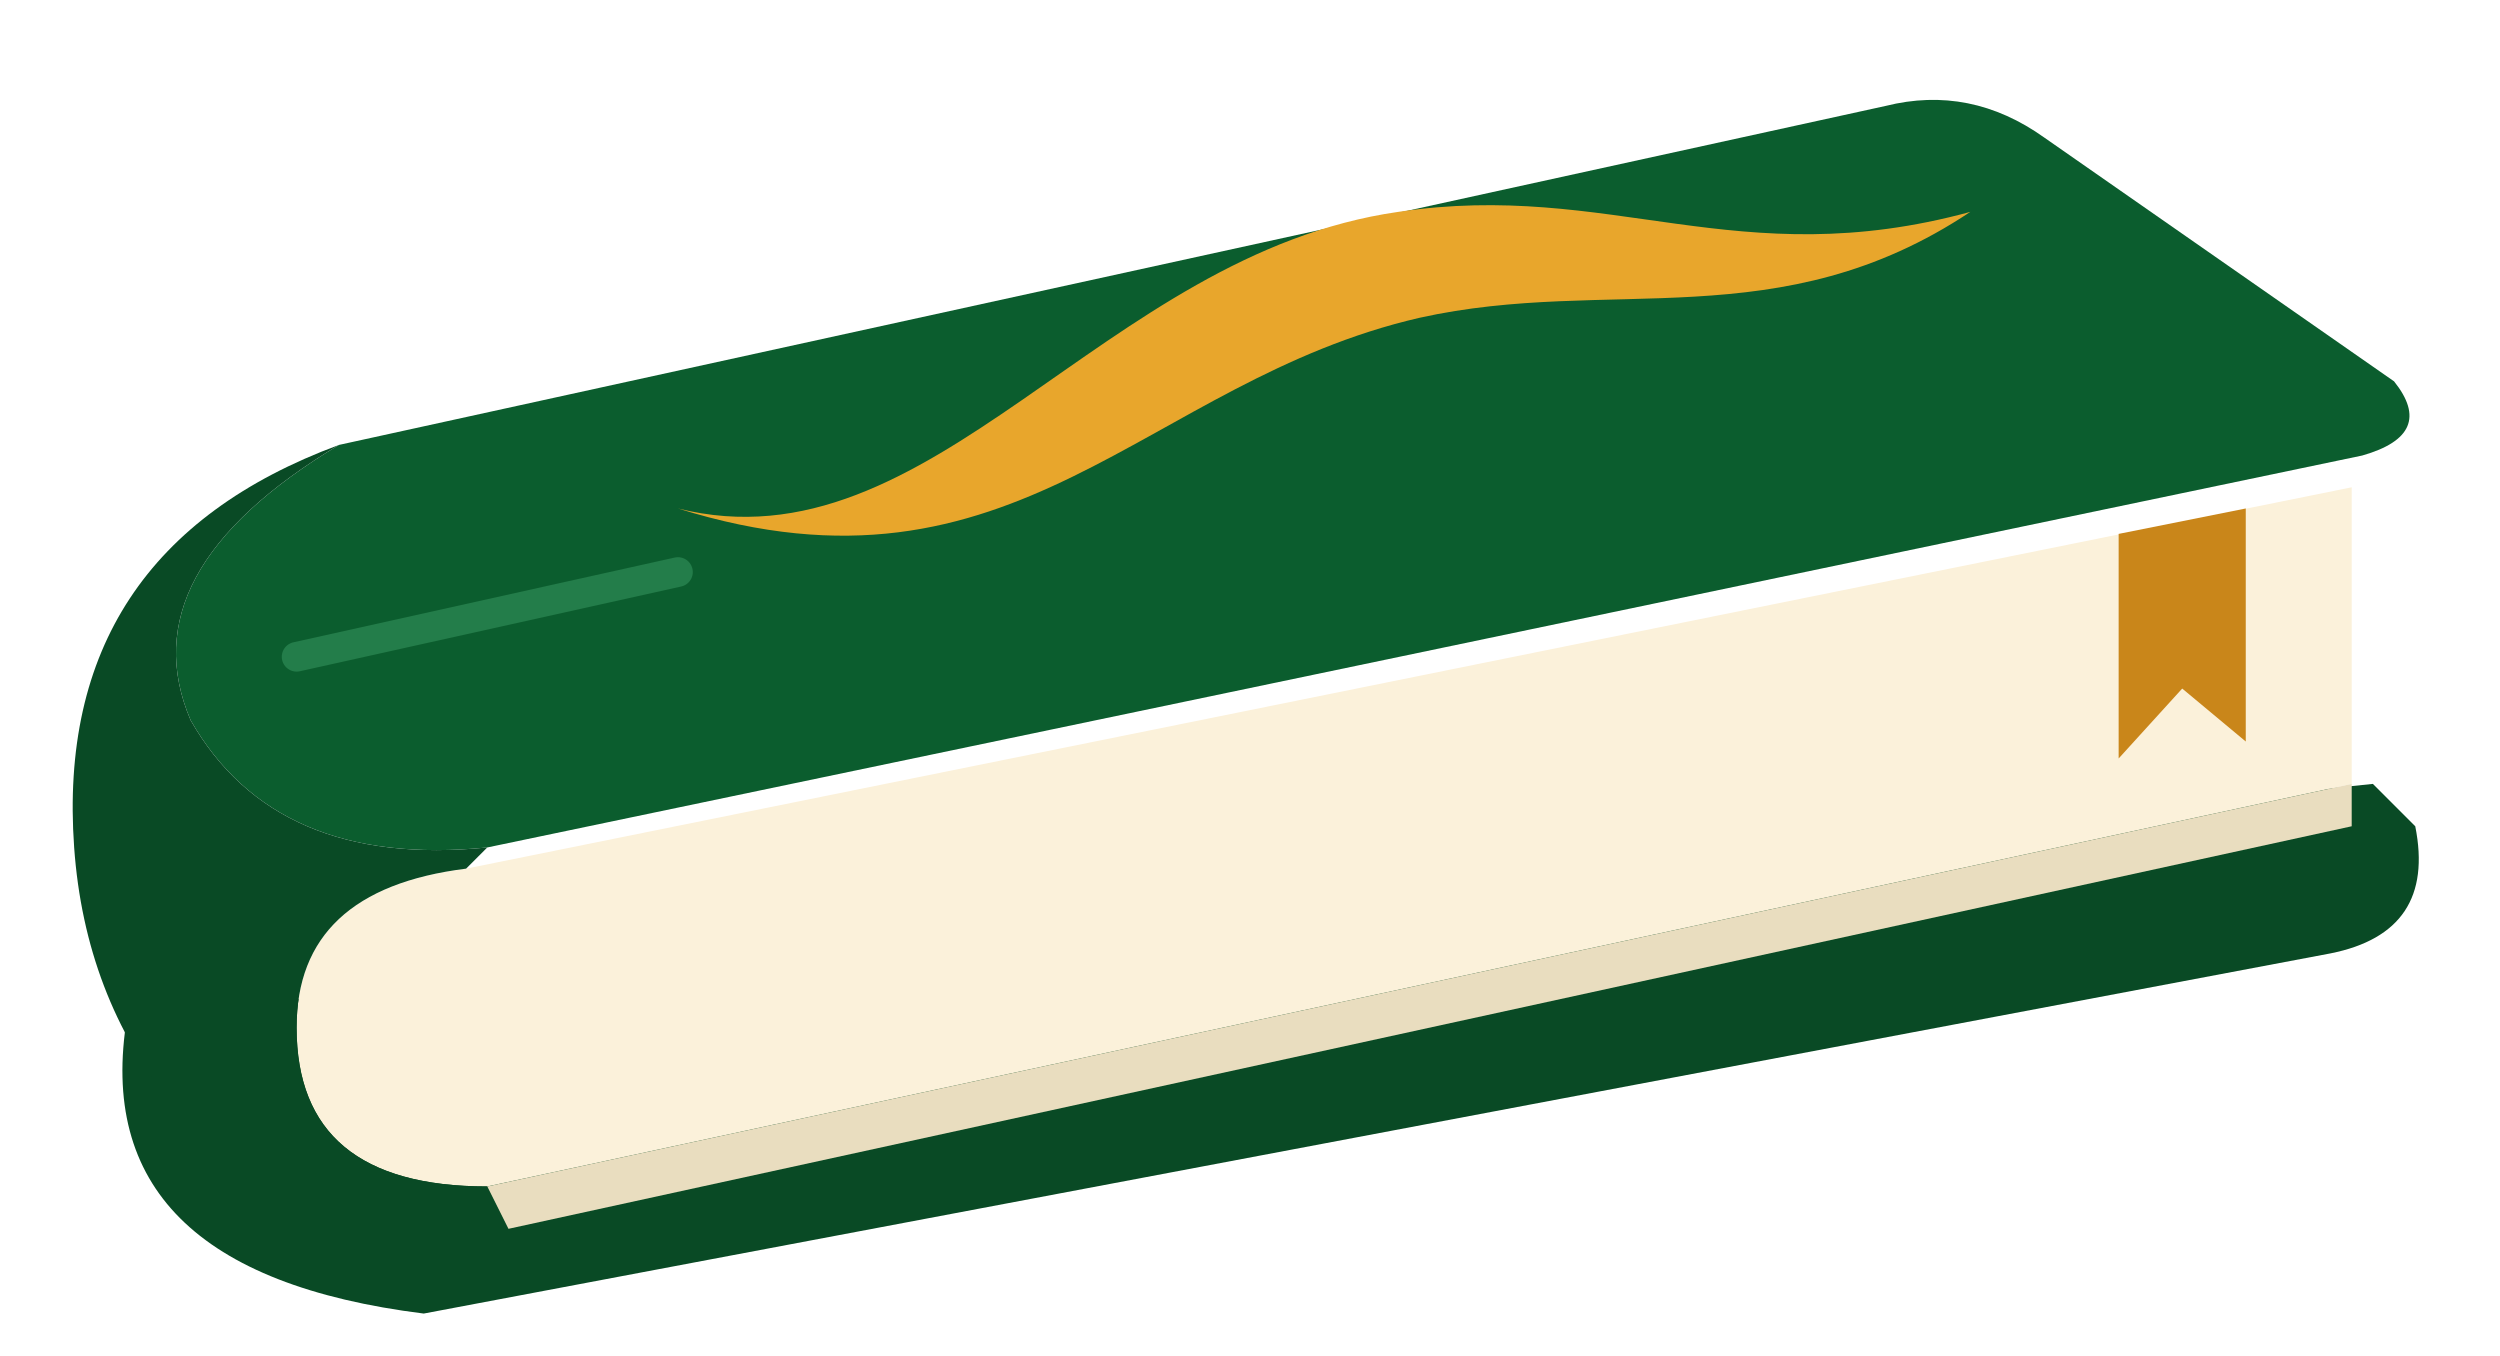
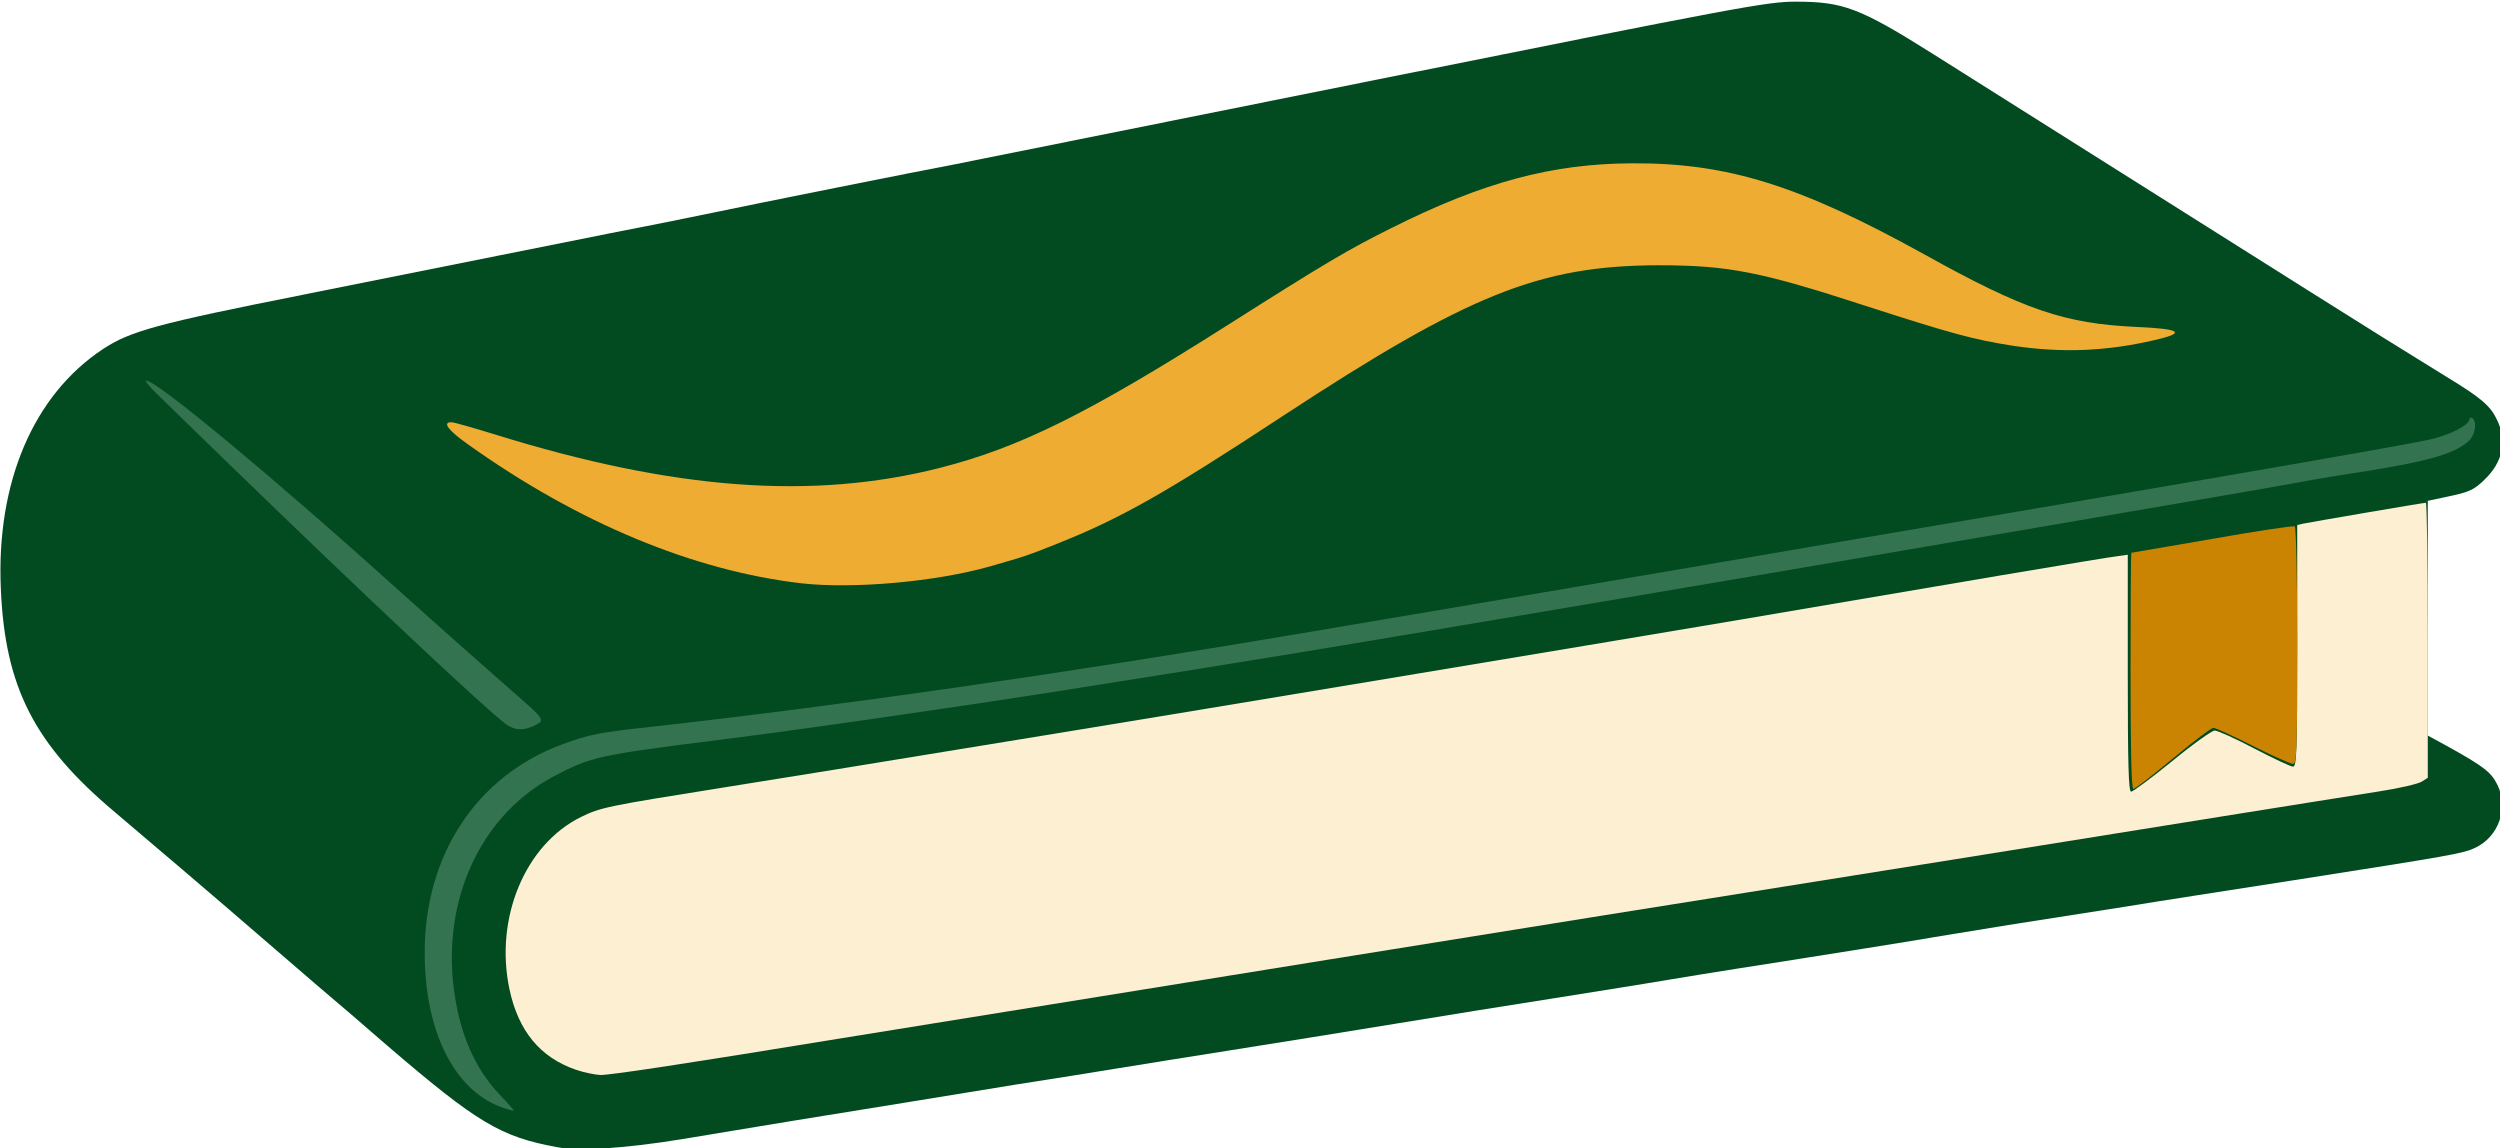
- <svg xmlns="http://www.w3.org/2000/svg" viewBox="8 10 118 64" role="img" aria-label="VBMath">
-   <g>
-     <path d="M14 58 Q12 70 28 72 L118 55 Q123 54 122 49 L120 47 Z" fill="#094A25" />
-     <path d="M30 51 L119 33 L119 47 L31 66 Q22 66 22 58.5 Q22 52 30 51 Z" fill="#FBF1DA" />
-     <path d="M31 66 L119 47 L119 49 L32 68 Z" fill="#E9DDBF" />
-     <path d="M24 31 L97 15 Q101 14 104.5 16.5 L121 28 Q123 30.5 119.5 31.5 L31 50 Q21 51 17 44 Q14 37 24 31 Z" fill="#0B5D2E" />
-     <path d="M24 31 Q10.5 36 11.5 50 Q12.5 64 28 70.5 L31 66 Q22 66 22 58.5 Q22 52 30 51 L31 50 Q21 51 17 44 Q14 37 24 31 Z" fill="#094A25" />
-     <path d="M22 41 L40 37" stroke="#2E8A55" stroke-width="1.4" stroke-linecap="round" opacity=".7" />
-     <path d="M40 34 C52 37 60 22 74 20 C84 18.5 90 23 101 20 C92 26 84 23 75 25 C62 28 56 39 40 34 Z" fill="#E8A62C" />
-     <path d="M108 35.2 L114 34 L114 45 L111 42.5 L108 45.8 Z" fill="#C9861A" />
-   </g>
+ <svg xmlns="http://www.w3.org/2000/svg" viewBox="34 0 900 413" role="img" aria-label="VBMath">
+   <path fill="#024B20" d="M234.7 413.0C214.3 409.3 205.9 404.3 173.5 376.5C166.4 370.3 154.9 360.4 148.0 354.6C141.1 348.7 131.7 340.5 127.0 336.5C115.6 326.6 82.9 298.7 75.5 292.5C46.3 268.0 35.8 247.4 34.3 212.0C32.6 173.7 46.0 142.3 71.0 125.7C80.9 119.2 90.2 116.6 143.6 106.0C171.6 100.4 203.1 94.1 213.5 92.0C223.9 89.9 242.0 86.3 253.5 84.0C265.0 81.8 281.9 78.4 291.0 76.5C304.2 73.7 366.2 61.3 377.0 59.3C378.4 59.0 444.8 45.7 524.5 29.7C661.1 2.3 670.1 0.6 680.5 0.6C697.5 0.6 703.5 2.8 730.0 19.5C800.8 64.1 839.8 88.7 864.5 104.3C885.6 117.6 898.1 125.4 914.5 135.5C927.5 143.4 930.6 146.1 933.1 151.5C936.6 159.0 934.9 166.5 928.4 172.7C924.7 176.3 923.0 177.1 916.0 178.6L908.0 180.3L908.0 222.6L908.0 264.8L914.8 268.5C928.1 275.9 930.8 277.9 933.1 282.6C937.1 290.9 933.6 301.0 925.3 305.1C920.8 307.3 917.0 307.9 859.0 317.0C837.8 320.3 810.6 324.5 798.5 326.5C786.4 328.4 767.7 331.3 757.0 333.0C746.3 334.8 731.0 337.2 723.0 338.6C715.0 339.9 697.0 342.8 683.0 345.0C669.0 347.2 647.8 350.5 636.0 352.5C624.2 354.5 604.4 357.6 592.0 359.6C579.6 361.5 554.4 365.6 536.0 368.6C517.6 371.6 491.0 375.9 477.0 378.1C463.0 380.3 445.0 383.2 437.0 384.5C429.0 385.8 412.4 388.5 400.0 390.4C387.6 392.4 369.4 395.4 359.5 397.0C349.6 398.6 331.8 401.5 320.0 403.4C308.2 405.4 290.0 408.3 279.5 410.1C259.3 413.4 242.6 414.5 234.7 413.0Z" />
+   <path fill="#347350" d="M216.0 399.1C198.1 393.6 186.9 372.0 186.9 343.1C186.8 307.7 205.7 279.2 236.6 267.9C246.1 264.4 249.4 263.7 269.8 261.5C337.6 253.9 415.4 242.7 502.5 228.0C569.1 216.8 618.8 208.3 646.5 203.6C660.8 201.1 713.6 192.1 763.7 183.6C856.7 167.7 894.6 161.1 908.0 158.4C915.3 156.9 923.0 153.1 923.0 150.9C923.0 150.4 923.5 150.2 924.0 150.5C925.8 151.6 925.1 156.6 922.8 158.7C917.3 163.7 907.3 166.4 877.0 171.0C874.0 171.4 863.8 173.2 854.5 174.9C845.2 176.6 812.3 182.2 781.5 187.5C750.7 192.8 717.9 198.4 708.5 200.0C679.4 205.0 652.1 209.6 605.5 217.5C497.1 235.8 497.8 235.7 417.0 248.5C381.0 254.2 318.7 263.2 292.5 266.4C249.7 271.8 246.8 272.4 233.7 279.3C208.2 292.6 193.9 321.7 197.1 353.6C198.9 370.7 204.4 384.0 213.7 393.9C216.9 397.2 219.3 400.0 219.0 399.9C218.7 399.9 217.4 399.5 216.0 399.1ZM216.3 260.8C209.1 255.6 163.5 212.7 116.5 167.1C104.9 155.9 93.3 144.5 90.5 141.8C87.8 139.2 86.0 137.0 86.6 137.0C90.4 137.0 131.9 171.4 176.5 211.6C190.7 224.4 213.2 244.3 221.2 251.3C229.5 258.5 230.0 259.4 227.2 260.8C223.0 263.1 219.5 263.1 216.3 260.8Z" />
+   <path fill="#FDEFD2" d="M241.3 385.1C228.5 380.7 220.6 371.2 217.4 356.1C212.0 330.6 223.0 304.0 243.2 294.1C250.1 290.7 252.4 290.2 294.5 283.5C320.9 279.3 336.9 276.7 414.5 264.0C456.4 257.2 629.8 228.3 658.0 223.5C736.0 210.2 792.0 200.7 795.8 200.3L800.0 199.7L800.0 242.4C800.0 275.8 800.3 285.0 801.2 285.0C801.9 285.0 808.6 280.0 816.0 274.0C823.4 267.9 830.3 263.0 831.3 263.0C832.3 263.0 838.8 265.9 845.6 269.5C852.5 273.1 858.7 276.0 859.5 276.0C860.8 276.0 861.0 270.1 861.0 232.5L861.0 189.0L863.2 188.5C866.2 187.9 906.3 181.0 907.3 181.0C907.7 181.0 908.0 203.3 908.0 230.5L908.0 280.0L905.8 281.4C904.5 282.2 897.7 283.8 890.5 284.9C883.3 286.0 857.9 290.1 834.0 293.9C771.3 304.0 702.5 315.0 648.5 323.6C622.6 327.7 593.4 332.4 583.5 334.0C573.6 335.6 541.4 340.8 512.0 345.5C464.8 353.1 369.5 368.5 335.5 374.0C280.5 383.0 254.0 387.0 250.2 387.0C248.2 386.9 244.2 386.1 241.3 385.1Z" />
+   <path fill="#EFAC32" d="M322.6 210.0C283.7 205.5 242.3 188.3 202.8 160.2C195.4 155.0 193.1 152.0 196.5 152.0C197.4 152.0 204.7 154.1 212.8 156.6C276.8 176.4 326.6 180.1 372.5 168.4C401.1 161.1 425.7 148.9 476.0 117.0C511.3 94.6 519.6 89.7 534.9 82.1C567.8 65.6 592.7 58.9 621.5 58.8C655.9 58.6 681.8 66.7 726.8 91.6C762.8 111.6 777.2 116.5 803.2 117.7C819.2 118.4 821.1 119.8 809.8 122.4C792.2 126.5 776.4 127.1 758.8 124.5C744.7 122.3 736.8 120.2 705.6 110.1C667.8 97.8 656.2 95.5 631.0 95.5C588.3 95.6 562.7 105.9 495.9 149.7C453.3 177.7 437.3 186.7 414.4 195.8C404.4 199.8 403.4 200.2 390.4 203.9C371.1 209.4 341.3 212.1 322.6 210.0Z" />
+   <path fill="#CB8402" d="M801.0 241.5C801.0 218.1 801.1 199.0 801.3 199.0C801.5 199.0 814.6 196.7 830.4 194.0C846.2 191.2 859.6 189.2 860.1 189.5C860.6 189.9 861.0 207.4 861.0 232.6C861.0 269.8 860.8 275.0 859.5 275.0C858.7 275.0 852.1 272.1 845.0 268.5C837.9 264.9 831.5 262.0 830.8 262.0C830.1 262.0 823.5 267.0 816.3 273.0C809.0 279.1 802.6 284.0 802.0 284.0C801.3 284.0 801.0 269.3 801.0 241.5Z" />
</svg>
